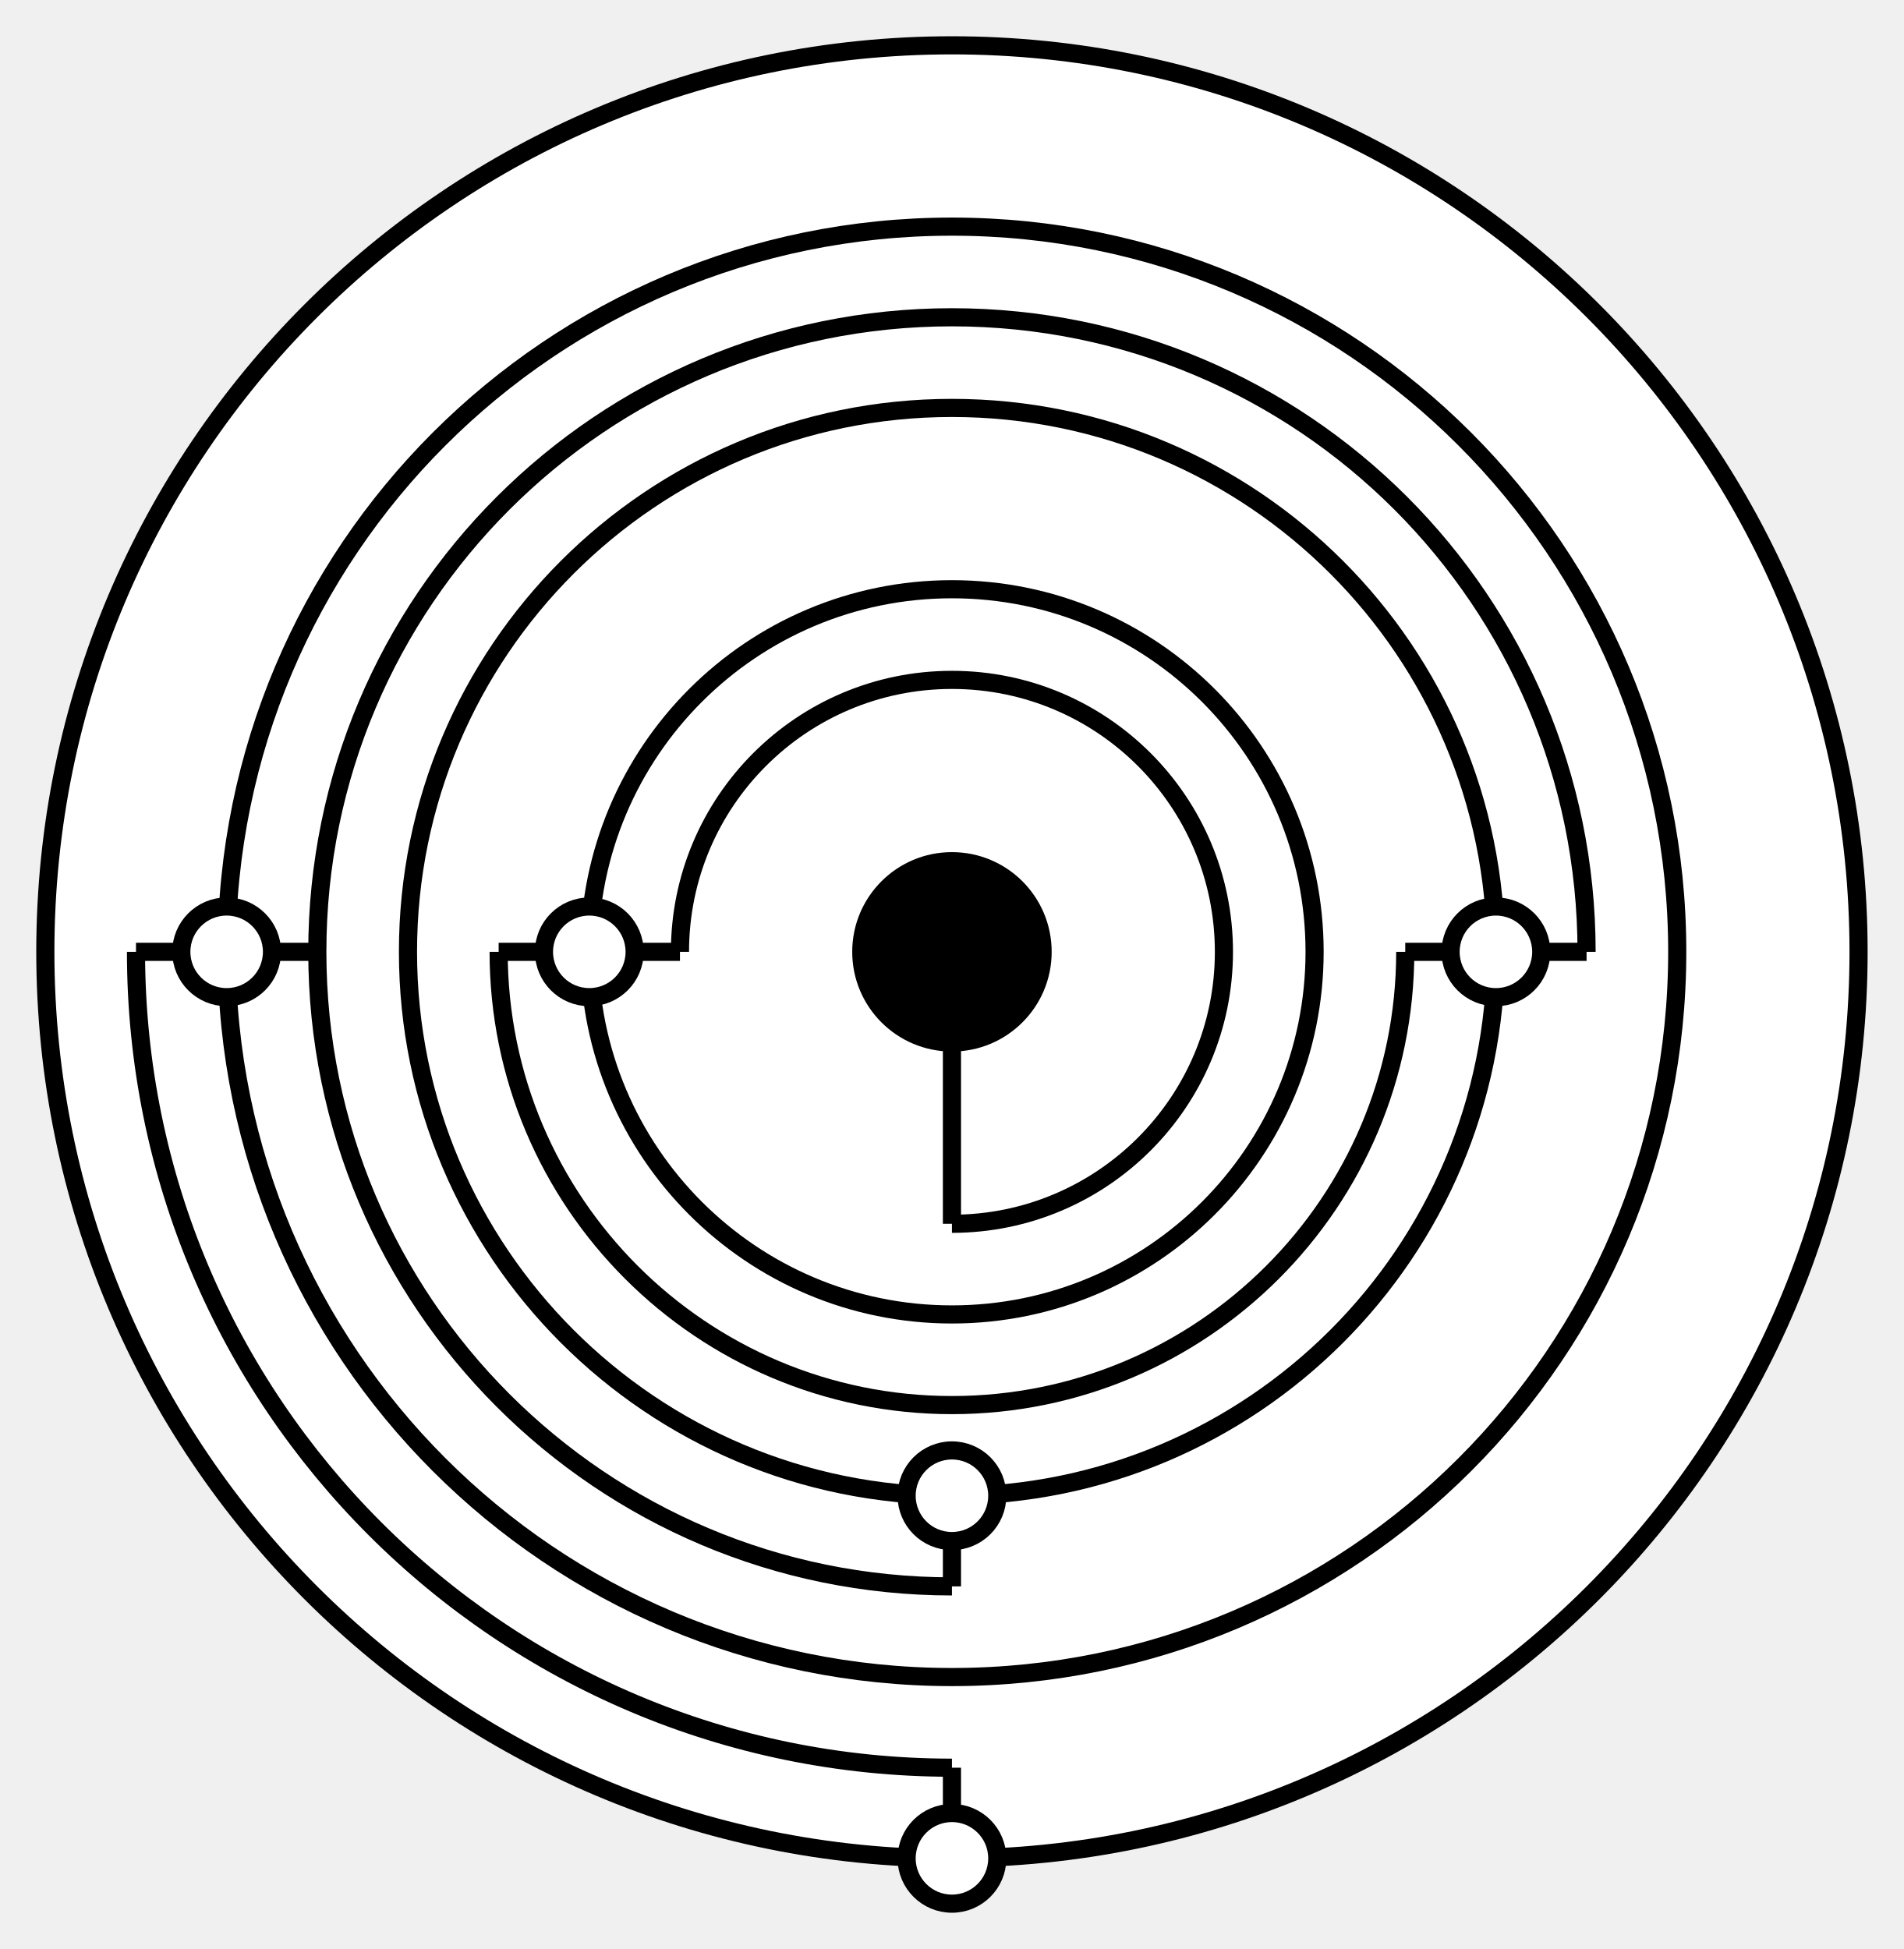
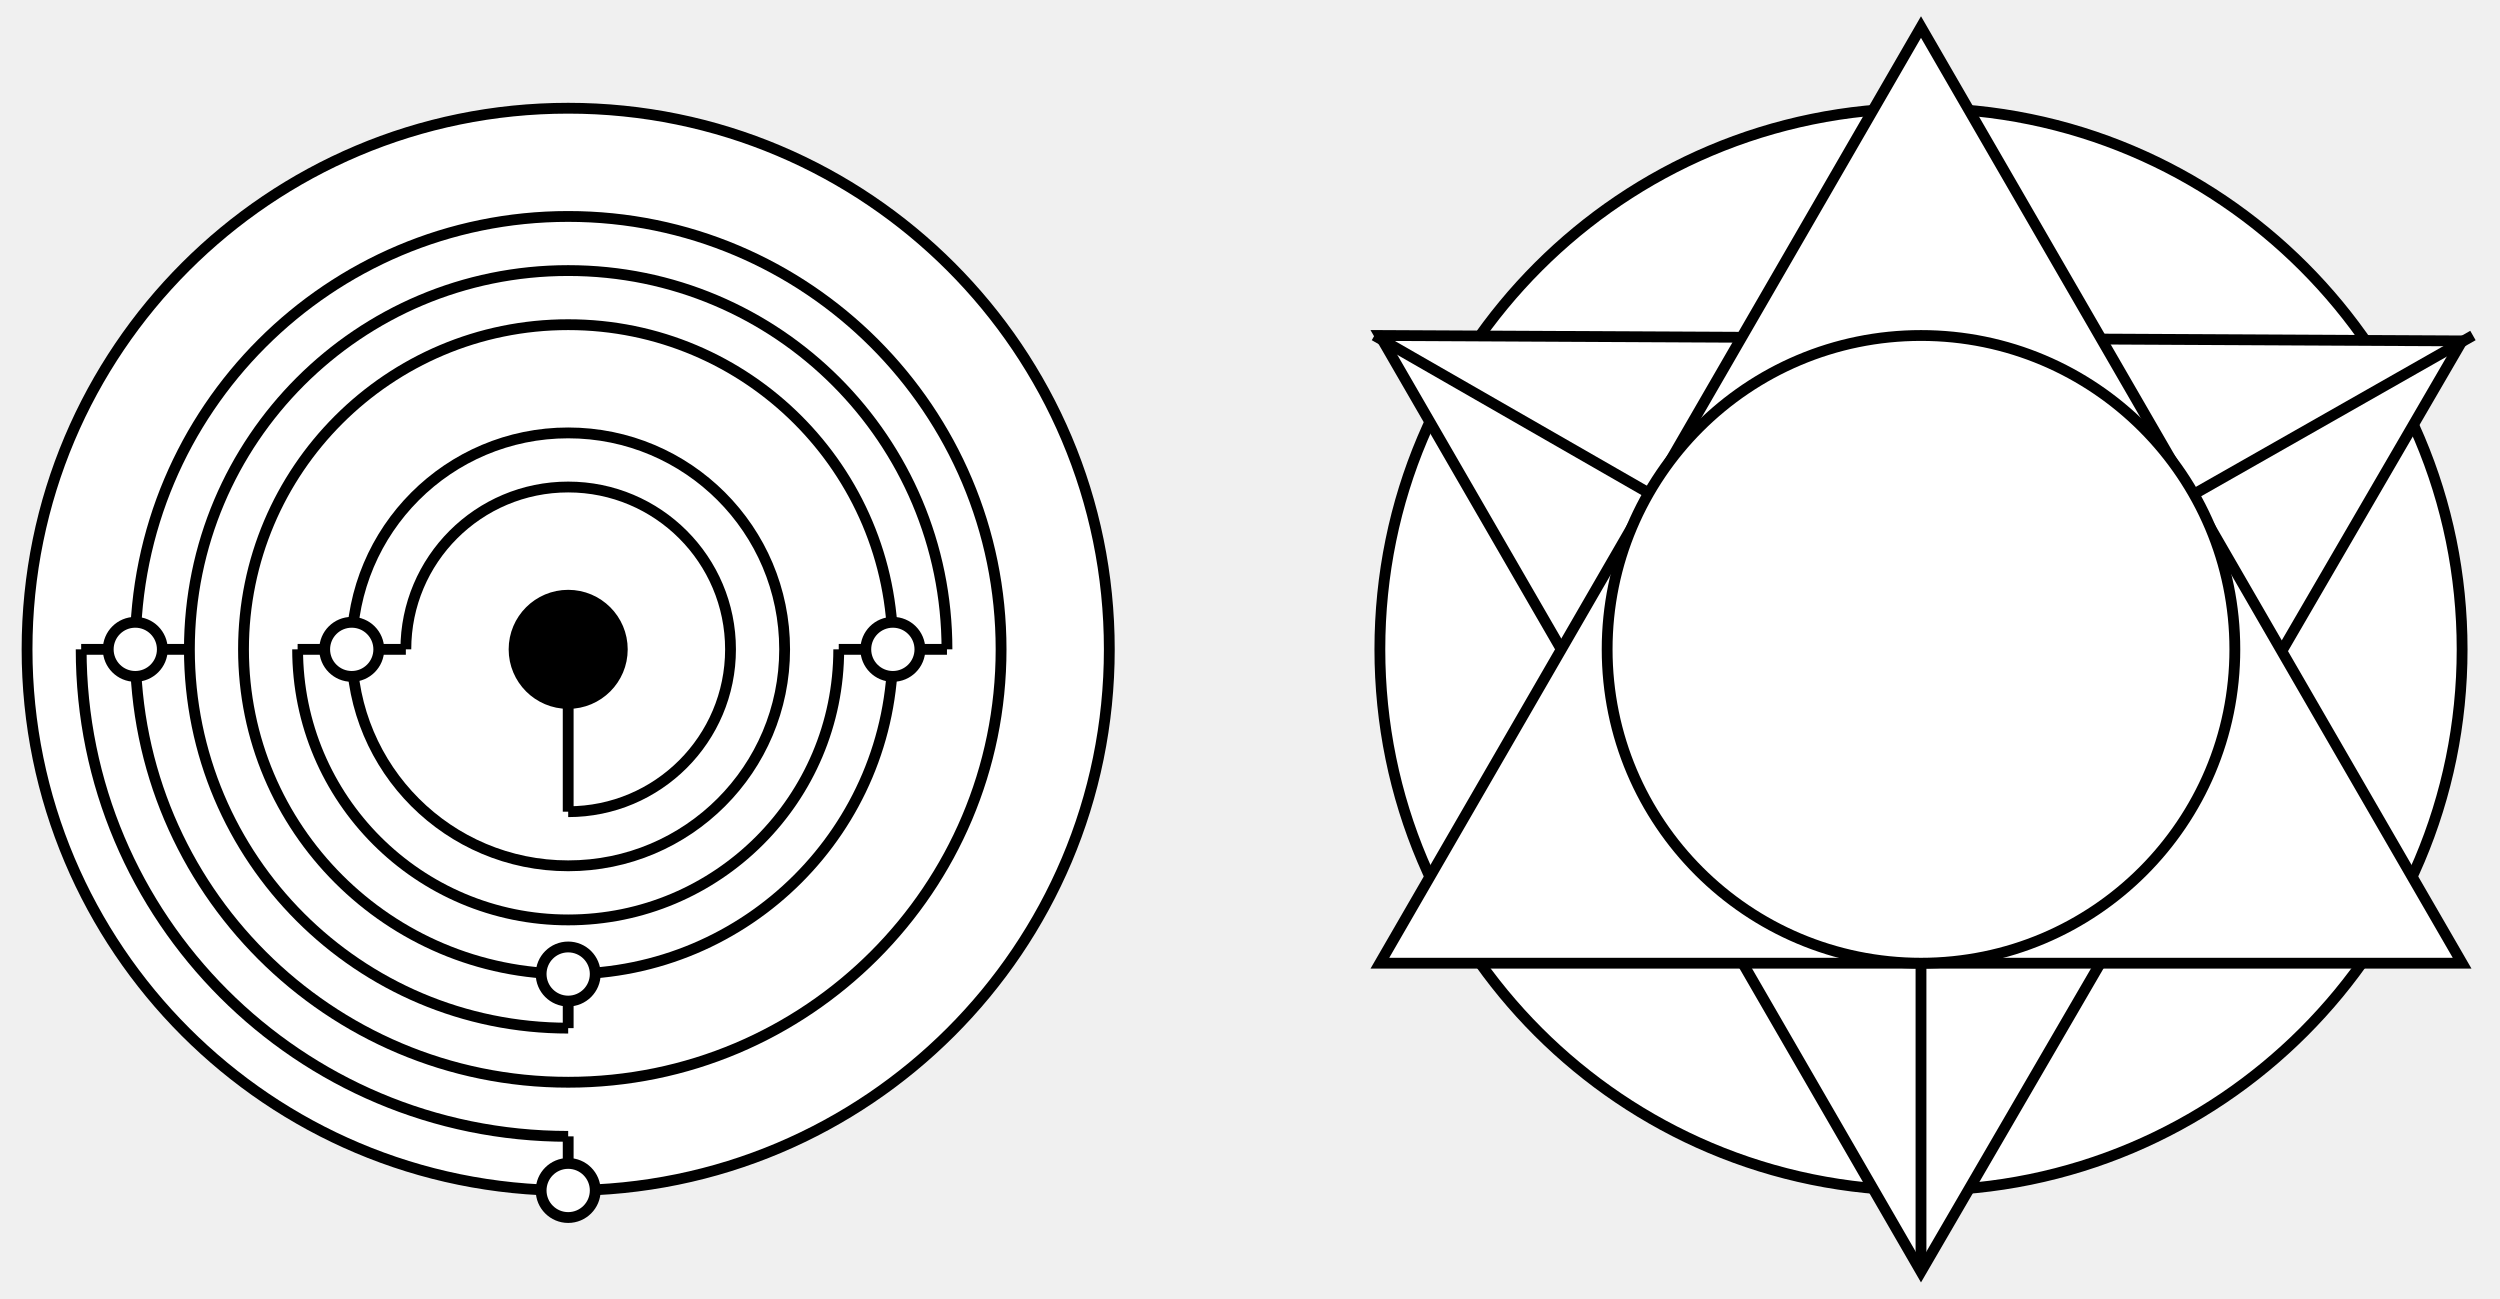
- <svg xmlns="http://www.w3.org/2000/svg" height="215" width="210" viewBox="-105 -105 210 215">
+ <svg xmlns="http://www.w3.org/2000/svg" height="240" width="462" viewBox="-105 -120 462 240">
  <circle cx="0" cy="0" r="100" stroke="black" stroke-width="2" fill="white" />
  <path d="M -0.00 90.00 A 90 90 0 0 1 -90.00 -0.00" stroke="black" stroke-width="2" fill="white" />
  <circle cx="0" cy="0" r="80" stroke="black" stroke-width="2" fill="white" />
  <path d="M -0.00 70.00 A 70 70 0 1 1 70.00 0.00" stroke="black" stroke-width="2" fill="white" />
  <circle cx="0" cy="0" r="60" stroke="black" stroke-width="2" fill="white" />
  <path d="M 50.00 0.00 A 50 50 0 1 1 -50.00 -0.00" stroke="black" stroke-width="2" fill="white" />
  <circle cx="0" cy="0" r="40" stroke="black" stroke-width="2" fill="white" />
  <path d="M -30.00 -0.00 A 30 30 0 1 1 -0.00 30.00" stroke="black" stroke-width="2" fill="white" />
  <line x1="0" x2="0" y1="100" y2="90" stroke="black" stroke-width="2" />
  <line x1="-90" x2="-70" y1="0" y2="0" stroke="black" stroke-width="2" />
  <line x1="0" x2="0" y1="70" y2="60" stroke="black" stroke-width="2" />
  <line x1="70" x2="50" y1="0" y2="0" stroke="black" stroke-width="2" />
  <line x1="-50" x2="-30" y1="0" y2="0" stroke="black" stroke-width="2" />
  <line x1="0" x2="0" y1="30" y2="0" stroke="black" stroke-width="2" />
  <circle cx="0" cy="100" r="5" stroke="black" stroke-width="2" fill="white" />
  <circle cx="-80" cy="0" r="5" stroke="black" stroke-width="2" fill="white" />
  <circle cx="0" cy="60" r="5" stroke="black" stroke-width="2" fill="white" />
  <circle cx="60" cy="0" r="5" stroke="black" stroke-width="2" fill="white" />
  <circle cx="-40" cy="0" r="5" stroke="black" stroke-width="2" fill="white" />
  <circle fill="black" cx="0" cy="0" r="10" stroke="black" stroke-width="2" />
+   <circle cx="250" cy="0" r="100" stroke="black" stroke-width="2" fill="white" />
+   <path d="M 250 115 L 150 -58 L 350 -57 Z" stroke="black" stroke-width="2" fill="white" />
+   <line x1="250" x2="250" y1="0" y2="115" stroke="black" stroke-width="2" />
+   <line x1="250" x2="352" y1="0" y2="-58" stroke="black" stroke-width="2" />
+   <line x1="250" x2="149" y1="0" y2="-58" stroke="black" stroke-width="2" />
+   <path d="M 250 -115 L 350 58 L 150 58 Z" stroke="black" stroke-width="2" fill="white" />
+   <circle cx="250" cy="0" r="58" stroke="black" stroke-width="2" fill="white" />
</svg>
